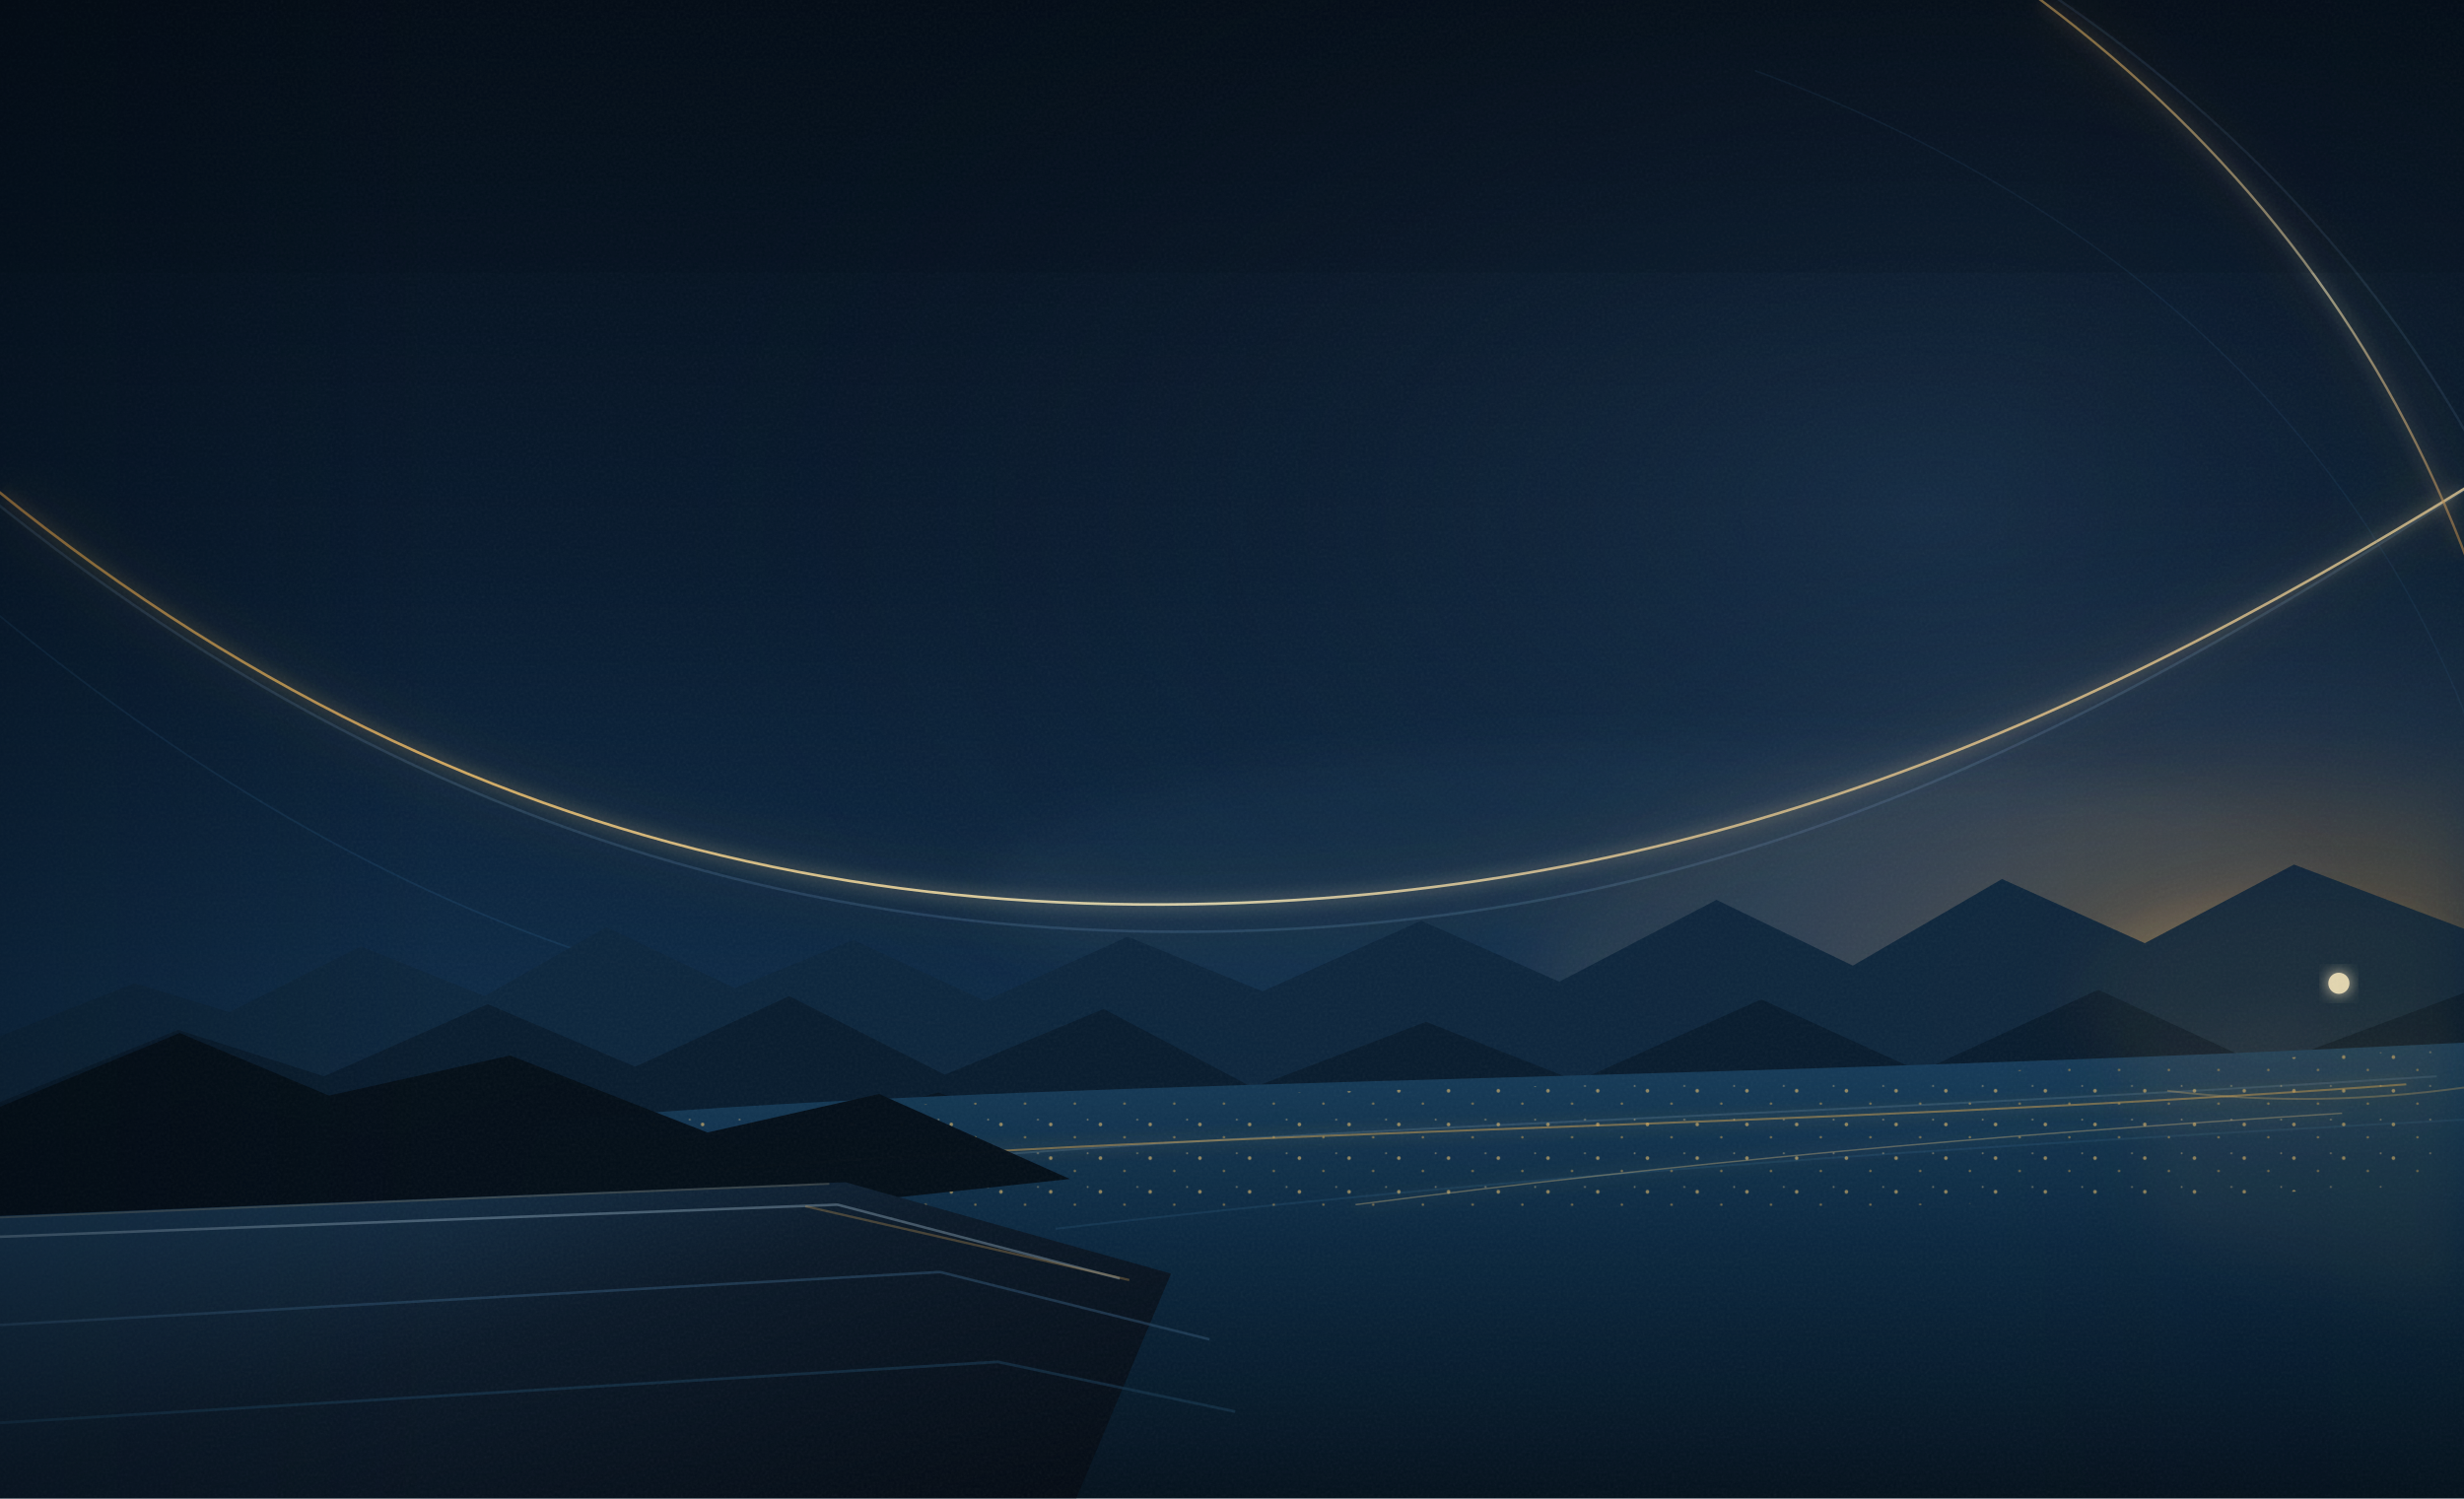
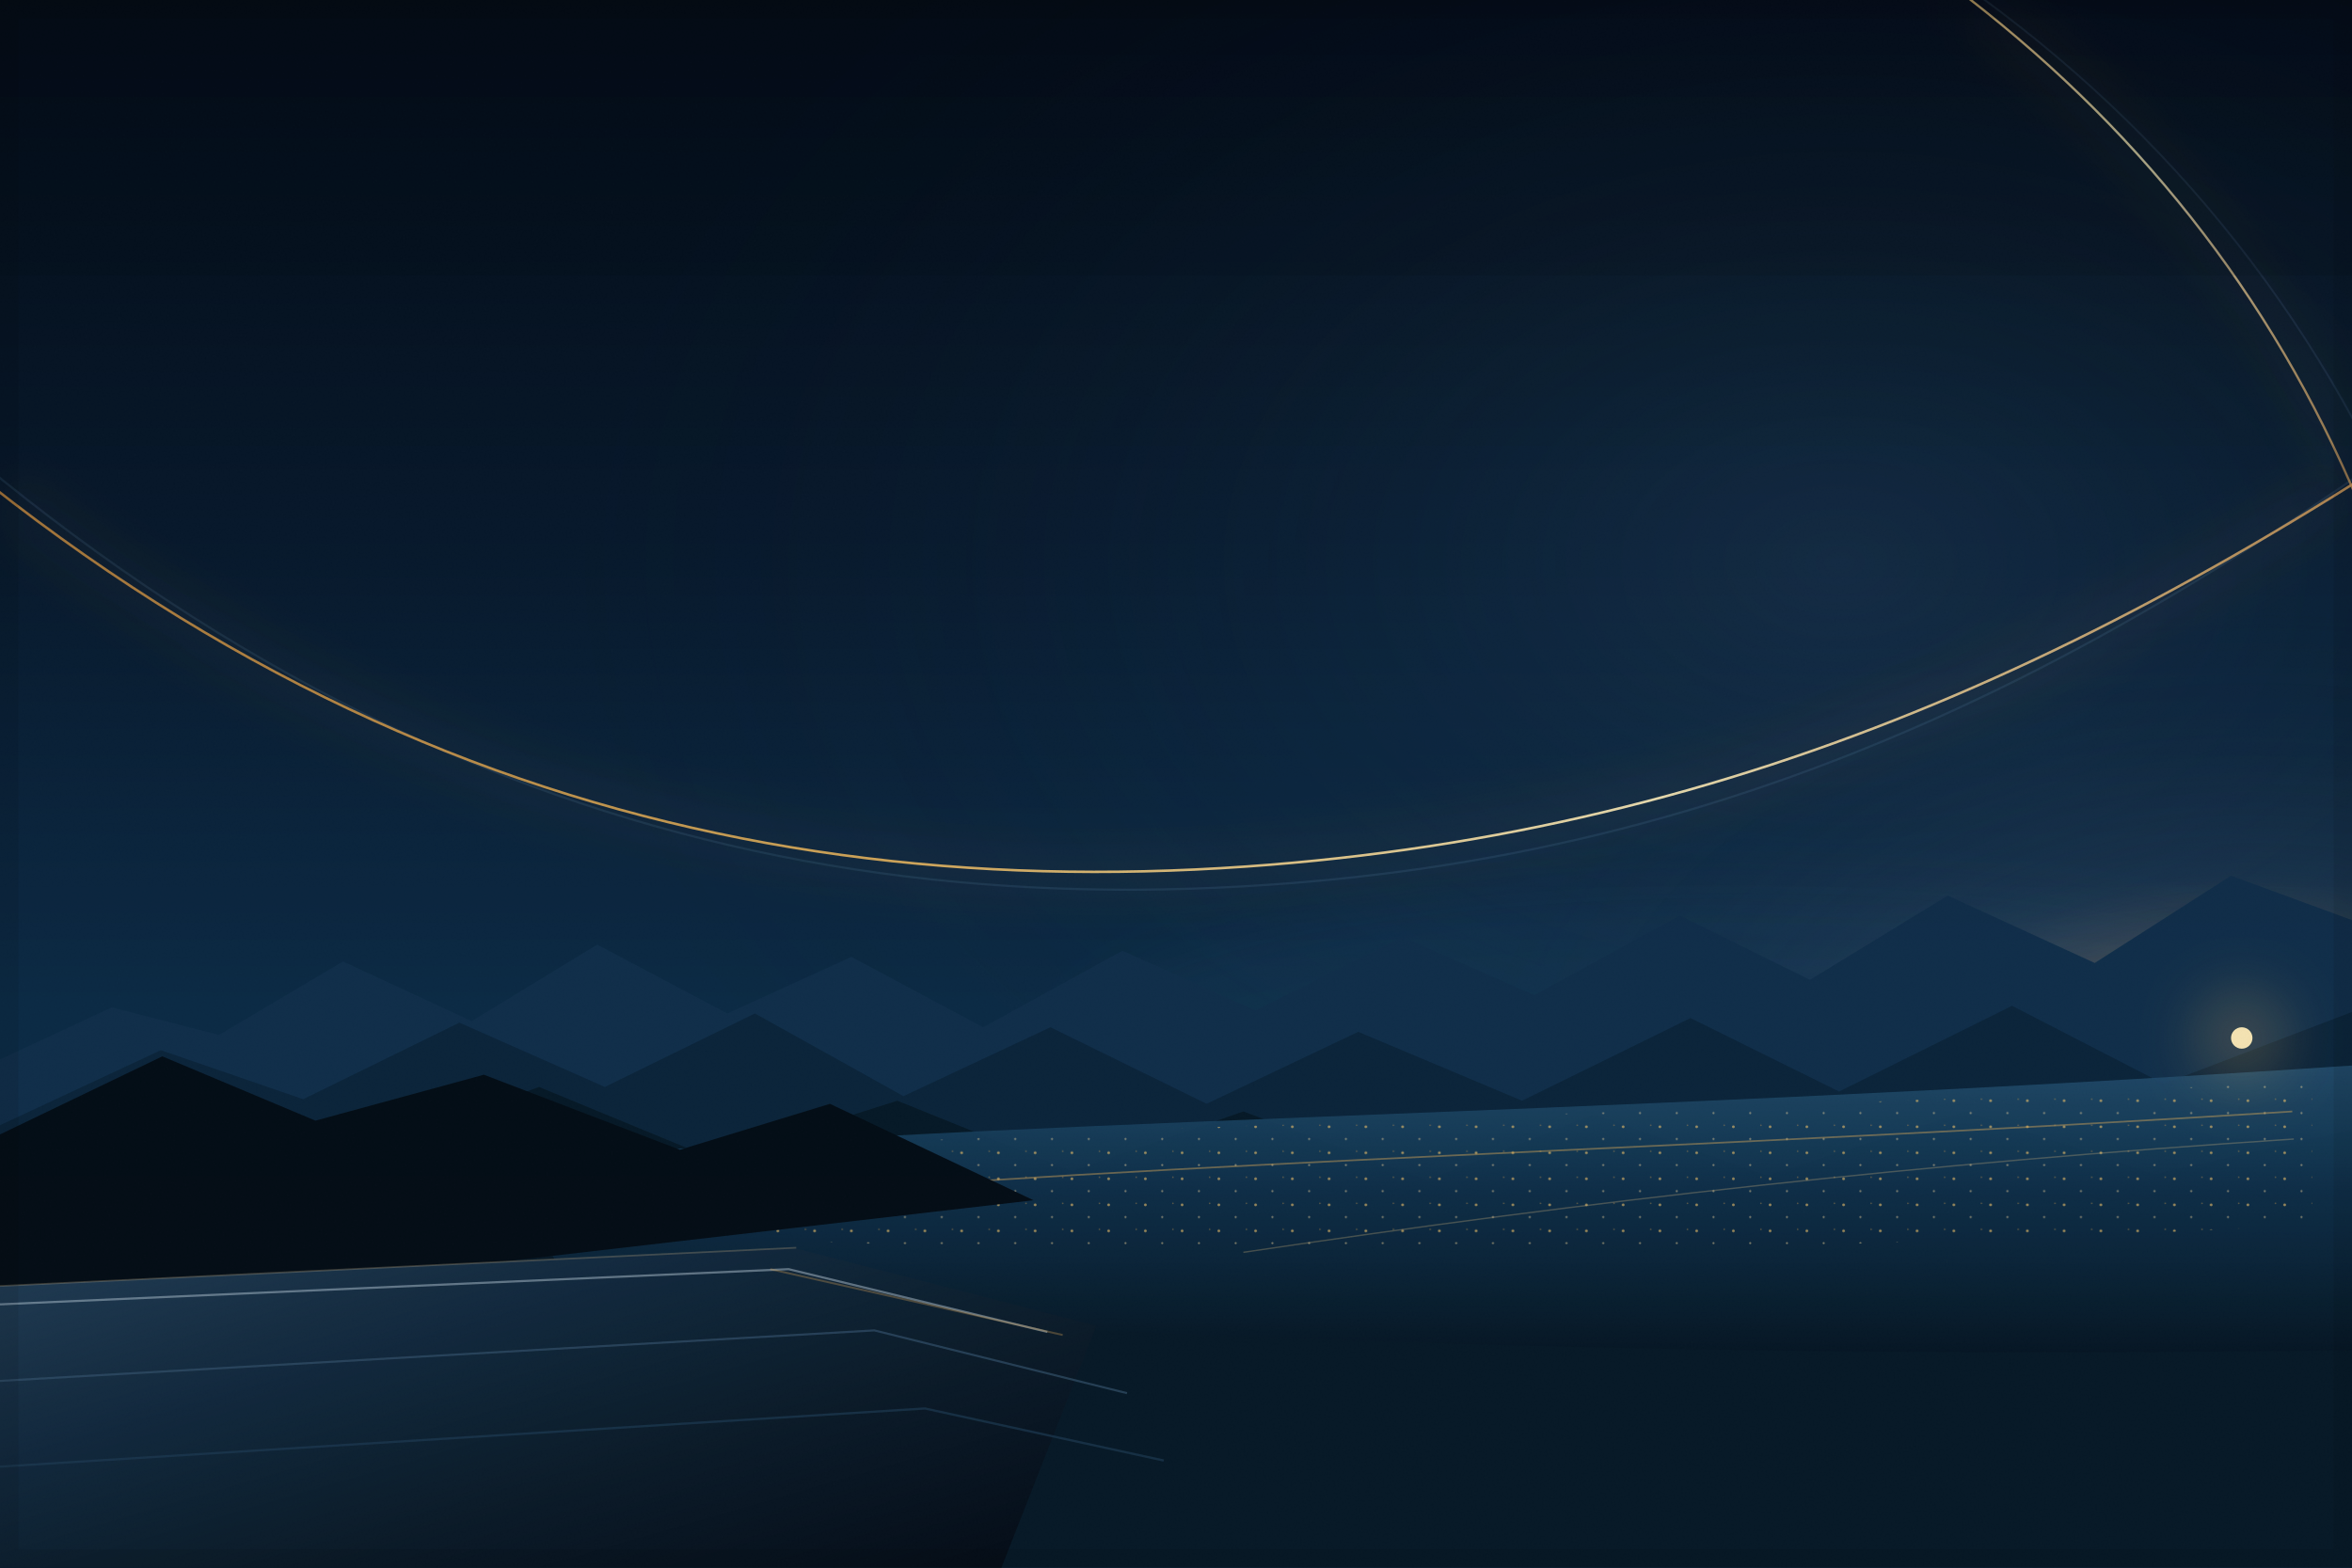
- <svg xmlns="http://www.w3.org/2000/svg" viewBox="0 0 1536 934" preserveAspectRatio="xMidYMid slice">
+ <svg xmlns="http://www.w3.org/2000/svg" viewBox="0 0 1536 1024" preserveAspectRatio="xMidYMid slice">
  <defs>
    <linearGradient id="sky" x1="0" y1="0" x2="0" y2="1">
-       <stop offset="0" stop-color="#020b16" />
-       <stop offset=".38" stop-color="#06192d" />
-       <stop offset=".66" stop-color="#0c2945" />
-       <stop offset="1" stop-color="#102b43" />
+       <stop offset="0" stop-color="#020a14" />
+       <stop offset=".34" stop-color="#06172a" />
+       <stop offset=".64" stop-color="#0b2944" />
+       <stop offset="1" stop-color="#102e49" />
    </linearGradient>
-     <radialGradient id="sunset" cx=".92" cy=".69" r=".38">
-       <stop offset="0" stop-color="#ffe6ae" stop-opacity=".98" />
-       <stop offset=".09" stop-color="#e8b55f" stop-opacity=".68" />
-       <stop offset=".28" stop-color="#b27d44" stop-opacity=".30" />
-       <stop offset=".60" stop-color="#6e7181" stop-opacity=".12" />
-       <stop offset="1" stop-color="#081b2d" stop-opacity="0" />
+     <radialGradient id="sun" cx=".955" cy=".72" r=".34">
+       <stop offset="0" stop-color="#fff0bf" stop-opacity=".98" />
+       <stop offset=".075" stop-color="#efc06b" stop-opacity=".82" />
+       <stop offset=".21" stop-color="#bc8747" stop-opacity=".43" />
+       <stop offset=".48" stop-color="#626f83" stop-opacity=".13" />
+       <stop offset="1" stop-color="#061526" stop-opacity="0" />
    </radialGradient>
-     <radialGradient id="blueHalo" cx=".78" cy=".34" r=".52">
-       <stop offset="0" stop-color="#466f9b" stop-opacity=".22" />
-       <stop offset="1" stop-color="#07182a" stop-opacity="0" />
+     <radialGradient id="blueGlow" cx=".78" cy=".36" r=".56">
+       <stop offset="0" stop-color="#4a79a8" stop-opacity=".19" />
+       <stop offset=".55" stop-color="#1d456a" stop-opacity=".08" />
+       <stop offset="1" stop-color="#03101d" stop-opacity="0" />
    </radialGradient>
-     <linearGradient id="lake" x1="0" y1="0" x2="0" y2="1">
-       <stop offset="0" stop-color="#17405f" />
-       <stop offset=".45" stop-color="#0a2740" />
-       <stop offset="1" stop-color="#03101c" />
+     <linearGradient id="gold" x1="0" y1="0" x2="1" y2="0">
+       <stop offset="0" stop-color="#9d652a" />
+       <stop offset=".42" stop-color="#e5b35b" />
+       <stop offset=".68" stop-color="#fff0bc" />
+       <stop offset="1" stop-color="#a76a2b" />
    </linearGradient>
-     <linearGradient id="terrace" x1="0" y1="0" x2="1" y2="1">
-       <stop offset="0" stop-color="#183956" />
-       <stop offset=".46" stop-color="#091827" />
-       <stop offset="1" stop-color="#020811" />
+     <linearGradient id="water" x1="0" y1="0" x2="0" y2="1">
+       <stop offset="0" stop-color="#204b6b" />
+       <stop offset=".44" stop-color="#0e2e49" />
+       <stop offset="1" stop-color="#041421" />
    </linearGradient>
-     <linearGradient id="goldArc" x1="0" y1=".2" x2="1" y2=".8">
-       <stop offset="0" stop-color="#a46b2c" />
-       <stop offset=".45" stop-color="#f0bd66" />
-       <stop offset=".72" stop-color="#fff0bd" />
-       <stop offset="1" stop-color="#b1712e" />
+     <linearGradient id="stone" x1="0" y1="0" x2="1" y2="1">
+       <stop offset="0" stop-color="#203c55" />
+       <stop offset=".34" stop-color="#10263a" />
+       <stop offset=".66" stop-color="#081724" />
+       <stop offset="1" stop-color="#020912" />
    </linearGradient>
-     <filter id="glowGold" x="-40%" y="-40%" width="180%" height="180%">
-       <feGaussianBlur stdDeviation="4.5" result="blur" />
-       <feMerge>
-         <feMergeNode in="blur" />
-         <feMergeNode in="SourceGraphic" />
-       </feMerge>
+     <filter id="g1" x="-40%" y="-40%" width="180%" height="180%">
+       <feGaussianBlur stdDeviation="4.5" />
    </filter>
-     <filter id="softGold" x="-50%" y="-50%" width="200%" height="200%">
-       <feGaussianBlur stdDeviation="18" />
+     <filter id="g2" x="-60%" y="-60%" width="220%" height="220%">
+       <feGaussianBlur stdDeviation="19" />
    </filter>
-     <filter id="softBlue" x="-40%" y="-40%" width="180%" height="180%">
-       <feGaussianBlur stdDeviation="12" />
+     <filter id="grain">
+       <feTurbulence type="fractalNoise" baseFrequency=".78" numOctaves="2" seed="9" />
+       <feColorMatrix type="saturate" values="0" />
+       <feComponentTransfer>
+         <feFuncA type="table" tableValues="0 .032" />
+       </feComponentTransfer>
    </filter>
-     <filter id="texture" x="-20%" y="-20%" width="140%" height="140%">
-       <feTurbulence type="fractalNoise" baseFrequency=".55" numOctaves="2" seed="11" result="noise" />
-       <feColorMatrix in="noise" type="saturate" values="0" result="mono" />
-       <feComponentTransfer in="mono" result="faded">
-         <feFuncA type="table" tableValues="0 .055" />
-       </feComponentTransfer>
-       <feBlend in="SourceGraphic" in2="faded" mode="soft-light" />
-     </filter>
-     <pattern id="cityLights" width="31" height="21" patternUnits="userSpaceOnUse">
-       <circle cx="4" cy="8" r="1.15" fill="#f1c56f" opacity=".72" />
-       <circle cx="19" cy="16" r=".8" fill="#e7b45a" opacity=".55" />
-       <circle cx="27" cy="5" r=".65" fill="#ffd998" opacity=".42" />
+     <pattern id="lights" width="24" height="17" patternUnits="userSpaceOnUse">
+       <circle cx="4" cy="5" r=".9" fill="#f7c66b" opacity=".70" />
+       <circle cx="15" cy="13" r=".7" fill="#ffdfa0" opacity=".52" />
+       <circle cx="22" cy="4" r=".55" fill="#dca64f" opacity=".42" />
    </pattern>
-     <linearGradient id="vignetteX" x1="0" y1="0" x2="1" y2="0">
-       <stop offset="0" stop-color="#01070e" stop-opacity=".30" />
-       <stop offset=".18" stop-color="#01070e" stop-opacity="0" />
-       <stop offset=".80" stop-color="#01070e" stop-opacity="0" />
-       <stop offset="1" stop-color="#01070e" stop-opacity=".10" />
-     </linearGradient>
  </defs>
-   <rect width="1536" height="934" fill="url(#sky)" />
-   <rect width="1536" height="934" fill="url(#blueHalo)" />
-   <rect width="1536" height="934" fill="url(#sunset)" />
-   <path d="M-215 110 C115 480 458 602 824 578 C1112 558 1334 450 1668 216" fill="none" stroke="#8ebee7" stroke-opacity=".16" stroke-width="1.6" />
-   <path d="M-182 133 C135 486 470 586 824 560 C1130 537 1369 418 1648 233" fill="none" stroke="url(#goldArc)" stroke-opacity=".84" stroke-width="1.65" filter="url(#glowGold)" />
-   <path d="M-182 135 C135 486 470 586 824 560 C1130 537 1369 418 1648 233" fill="none" stroke="#f1bd65" stroke-opacity=".19" stroke-width="8" filter="url(#softGold)" />
-   <path d="M846 -186 C1242 -90 1515 118 1612 444" fill="none" stroke="#7ca9d0" stroke-opacity=".14" stroke-width="1.5" />
-   <path d="M985 -154 C1304 -32 1510 167 1575 477" fill="none" stroke="url(#goldArc)" stroke-opacity=".60" stroke-width="1.5" filter="url(#glowGold)" />
-   <path d="M1000 -147 C1312 -22 1515 173 1580 474" fill="none" stroke="#e8ae55" stroke-opacity=".14" stroke-width="9" filter="url(#softGold)" />
-   <path d="M-146 250 C110 510 366 641 649 640" fill="none" stroke="#3e79ab" stroke-opacity=".16" stroke-width="1.15" />
-   <path d="M1094 44 C1338 133 1488 291 1551 485" fill="none" stroke="#3f78a8" stroke-opacity=".12" stroke-width="1" />
-   <ellipse cx="1350" cy="610" rx="390" ry="126" fill="#e2a953" opacity=".07" filter="url(#softGold)" />
-   <ellipse cx="1035" cy="556" rx="420" ry="92" fill="#6588a6" opacity=".06" filter="url(#softBlue)" />
-   <path d="M0 646 L84 613 L143 631 L225 590 L302 621 L378 578 L458 616 L532 586 L614 624 L703 584 L787 618 L886 574 L972 612 L1070 561 L1155 602 L1248 548 L1337 588 L1430 539 L1536 579 L1536 934 L0 934Z" fill="#0b243b" opacity=".96" />
-   <path d="M0 687 L111 642 L202 671 L304 626 L396 665 L492 621 L589 670 L688 629 L781 678 L889 637 L983 674 L1098 623 L1197 668 L1308 617 L1412 665 L1536 619 L1536 934 L0 934Z" fill="#071b2d" />
-   <path d="M0 720 L126 684 L238 711 L349 674 L462 715 L585 681 L691 723 L804 690 L920 729 L1033 688 L1150 727 L1278 690 L1400 728 L1536 700 L1536 934 L0 934Z" fill="#04121f" />
-   <path d="M338 699 C645 672 1006 676 1536 650 L1536 934 L262 934Z" fill="url(#lake)" opacity=".91" />
-   <path d="M500 730 C800 702 1110 697 1519 671" fill="none" stroke="#5e819a" stroke-opacity=".28" stroke-width="1.25" />
-   <path d="M658 766 C944 733 1201 716 1536 698" fill="none" stroke="#35648c" stroke-opacity=".22" stroke-width="1.25" />
-   <path d="M376 698 C705 678 1101 680 1517 654 L1517 739 C1119 758 722 764 402 746Z" fill="url(#cityLights)" opacity=".78" />
-   <path d="M448 729 C778 703 1114 704 1500 676" fill="none" stroke="#e0aa50" stroke-opacity=".46" stroke-width="1.25" filter="url(#glowGold)" />
-   <path d="M845 751 C1048 725 1235 708 1460 694" fill="none" stroke="#ffd58b" stroke-opacity=".30" stroke-width=".9" filter="url(#glowGold)" />
-   <path d="M1325 645 C1394 650 1465 650 1536 642 L1536 813 C1470 797 1409 783 1344 769Z" fill="#e3a34a" opacity=".055" filter="url(#softGold)" />
-   <path d="M1351 680 C1418 688 1477 686 1536 678" fill="none" stroke="#efbd69" stroke-opacity=".28" stroke-width="1.2" />
-   <path d="M0 690 L112 644 L205 683 L318 658 L441 706 L548 682 L667 735 L0 806Z" fill="#020c16" opacity=".98" />
-   <path d="M0 758 L527 737 L730 794 L671 934 L0 934Z" fill="url(#terrace)" />
-   <path d="M0 771 L522 751 L698 797" fill="none" stroke="#8ca4b7" stroke-opacity=".44" stroke-width="1.6" />
-   <path d="M0 826 L586 793 L754 835" fill="none" stroke="#2c4d69" stroke-opacity=".58" stroke-width="1.6" />
-   <path d="M0 887 L622 849 L770 880" fill="none" stroke="#183750" stroke-opacity=".62" stroke-width="1.7" />
-   <path d="M502 752 L704 798" fill="none" stroke="#d4a154" stroke-opacity=".30" stroke-width="1.45" />
-   <path d="M0 759 L517 738" fill="none" stroke="#c5b188" stroke-opacity=".22" stroke-width="1.2" />
-   <circle cx="1458" cy="613" r="6.6" fill="#fff0c9" opacity=".96" filter="url(#glowGold)" />
-   <ellipse cx="1455" cy="620" rx="162" ry="72" fill="#e0a24b" opacity=".055" filter="url(#softGold)" />
-   <rect width="1536" height="934" fill="transparent" filter="url(#texture)" />
-   <rect width="1536" height="934" fill="url(#vignetteX)" />
-   <rect width="1536" height="170" fill="#010811" opacity=".12" />
+   <rect width="1536" height="1024" fill="url(#sky)" />
+   <rect width="1536" height="1024" fill="url(#blueGlow)" />
+   <rect width="1536" height="1024" fill="url(#sun)" />
+   <path d="M-210 110 C110 470 444 600 811 579 C1138 561 1398 432 1690 198" fill="none" stroke="#78a9d0" stroke-opacity=".12" stroke-width="1.4" />
+   <path d="M-205 129 C116 486 458 591 814 566 C1140 543 1398 421 1678 221" fill="none" stroke="url(#gold)" stroke-width="1.65" stroke-opacity=".92" />
+   <path d="M-205 130 C116 486 458 591 814 566 C1140 543 1398 421 1678 221" fill="none" stroke="#e8b760" stroke-width="9" stroke-opacity=".15" filter="url(#g2)" />
+   <path d="M865 -190 C1247 -99 1510 110 1611 455" fill="none" stroke="#74a5cd" stroke-opacity=".12" stroke-width="1.25" />
+   <path d="M998 -160 C1318 -35 1518 171 1588 478" fill="none" stroke="url(#gold)" stroke-opacity=".76" stroke-width="1.5" />
+   <path d="M1004 -157 C1322 -30 1525 175 1595 480" fill="none" stroke="#e4ad53" stroke-opacity=".12" stroke-width="10" filter="url(#g2)" />
+   <ellipse cx="1438" cy="695" rx="250" ry="86" fill="#d89d4d" opacity=".08" filter="url(#g2)" />
+   <ellipse cx="1130" cy="680" rx="430" ry="100" fill="#5c82a2" opacity=".06" filter="url(#g2)" />
+   <path d="M0 692 L73 658 L143 676 L224 628 L308 667 L390 617 L475 662 L556 625 L642 671 L733 621 L820 660 L916 612 L1002 650 L1097 598 L1182 640 L1272 585 L1368 629 L1457 572 L1536 601 L1536 1024 L0 1024Z" fill="#102d49" />
+   <path d="M0 735 L105 686 L198 718 L300 668 L395 710 L493 662 L590 716 L686 671 L788 721 L887 674 L994 719 L1104 665 L1201 713 L1314 657 L1413 708 L1536 661 L1536 1024 L0 1024Z" fill="#0a2238" />
+   <path d="M0 773 L124 724 L236 753 L352 710 L466 757 L586 719 L700 765 L812 726 L932 771 L1041 728 L1154 768 L1284 726 L1407 767 L1536 738 L1536 1024 L0 1024Z" fill="#051724" />
+   <path d="M326 760 C641 730 1010 731 1536 696 L1536 882 C1233 886 875 883 378 850Z" fill="url(#water)" opacity=".92" />
+   <path d="M390 758 C730 733 1114 728 1510 706 L1510 800 C1168 819 757 824 416 806Z" fill="url(#lights)" opacity=".85" />
+   <path d="M466 784 C777 758 1104 751 1497 726" fill="none" stroke="#e6b058" stroke-opacity=".43" stroke-width="1.1" />
+   <path d="M812 818 C1040 784 1255 760 1498 744" fill="none" stroke="#ffd68a" stroke-opacity=".25" stroke-width=".9" />
+   <circle cx="1464" cy="678" r="7" fill="#fff1c4" />
+   <circle cx="1464" cy="678" r="30" fill="#f2be68" opacity=".22" filter="url(#g2)" />
+   <path d="M0 741 L106 690 L206 732 L316 702 L444 751 L542 721 L675 784 L0 862Z" fill="#020b13" />
+   <path d="M0 840 L518 815 L716 866 L654 1024 L0 1024Z" fill="url(#stone)" />
+   <path d="M0 852 L515 829 L684 870" fill="none" stroke="#b5c6d3" stroke-opacity=".50" stroke-width="1.4" />
+   <path d="M0 902 L571 869 L736 910" fill="none" stroke="#35536d" stroke-opacity=".65" stroke-width="1.35" />
+   <path d="M0 958 L604 920 L760 954" fill="none" stroke="#1c3a53" stroke-opacity=".68" stroke-width="1.45" />
+   <path d="M503 829 L694 872" fill="none" stroke="#d4a253" stroke-opacity=".33" stroke-width="1.25" />
+   <path d="M0 840 L520 815" fill="none" stroke="#c8b184" stroke-opacity=".28" stroke-width="1.1" />
+   <rect width="1536" height="1024" filter="url(#grain)" opacity=".55" />
+   <rect width="1536" height="1024" fill="url(#sky)" opacity=".04" />
+   <rect width="1536" height="180" fill="#010811" opacity=".12" />
+   <rect width="1536" height="1024" fill="none" stroke="#000" stroke-opacity=".08" stroke-width="24" />
</svg>
